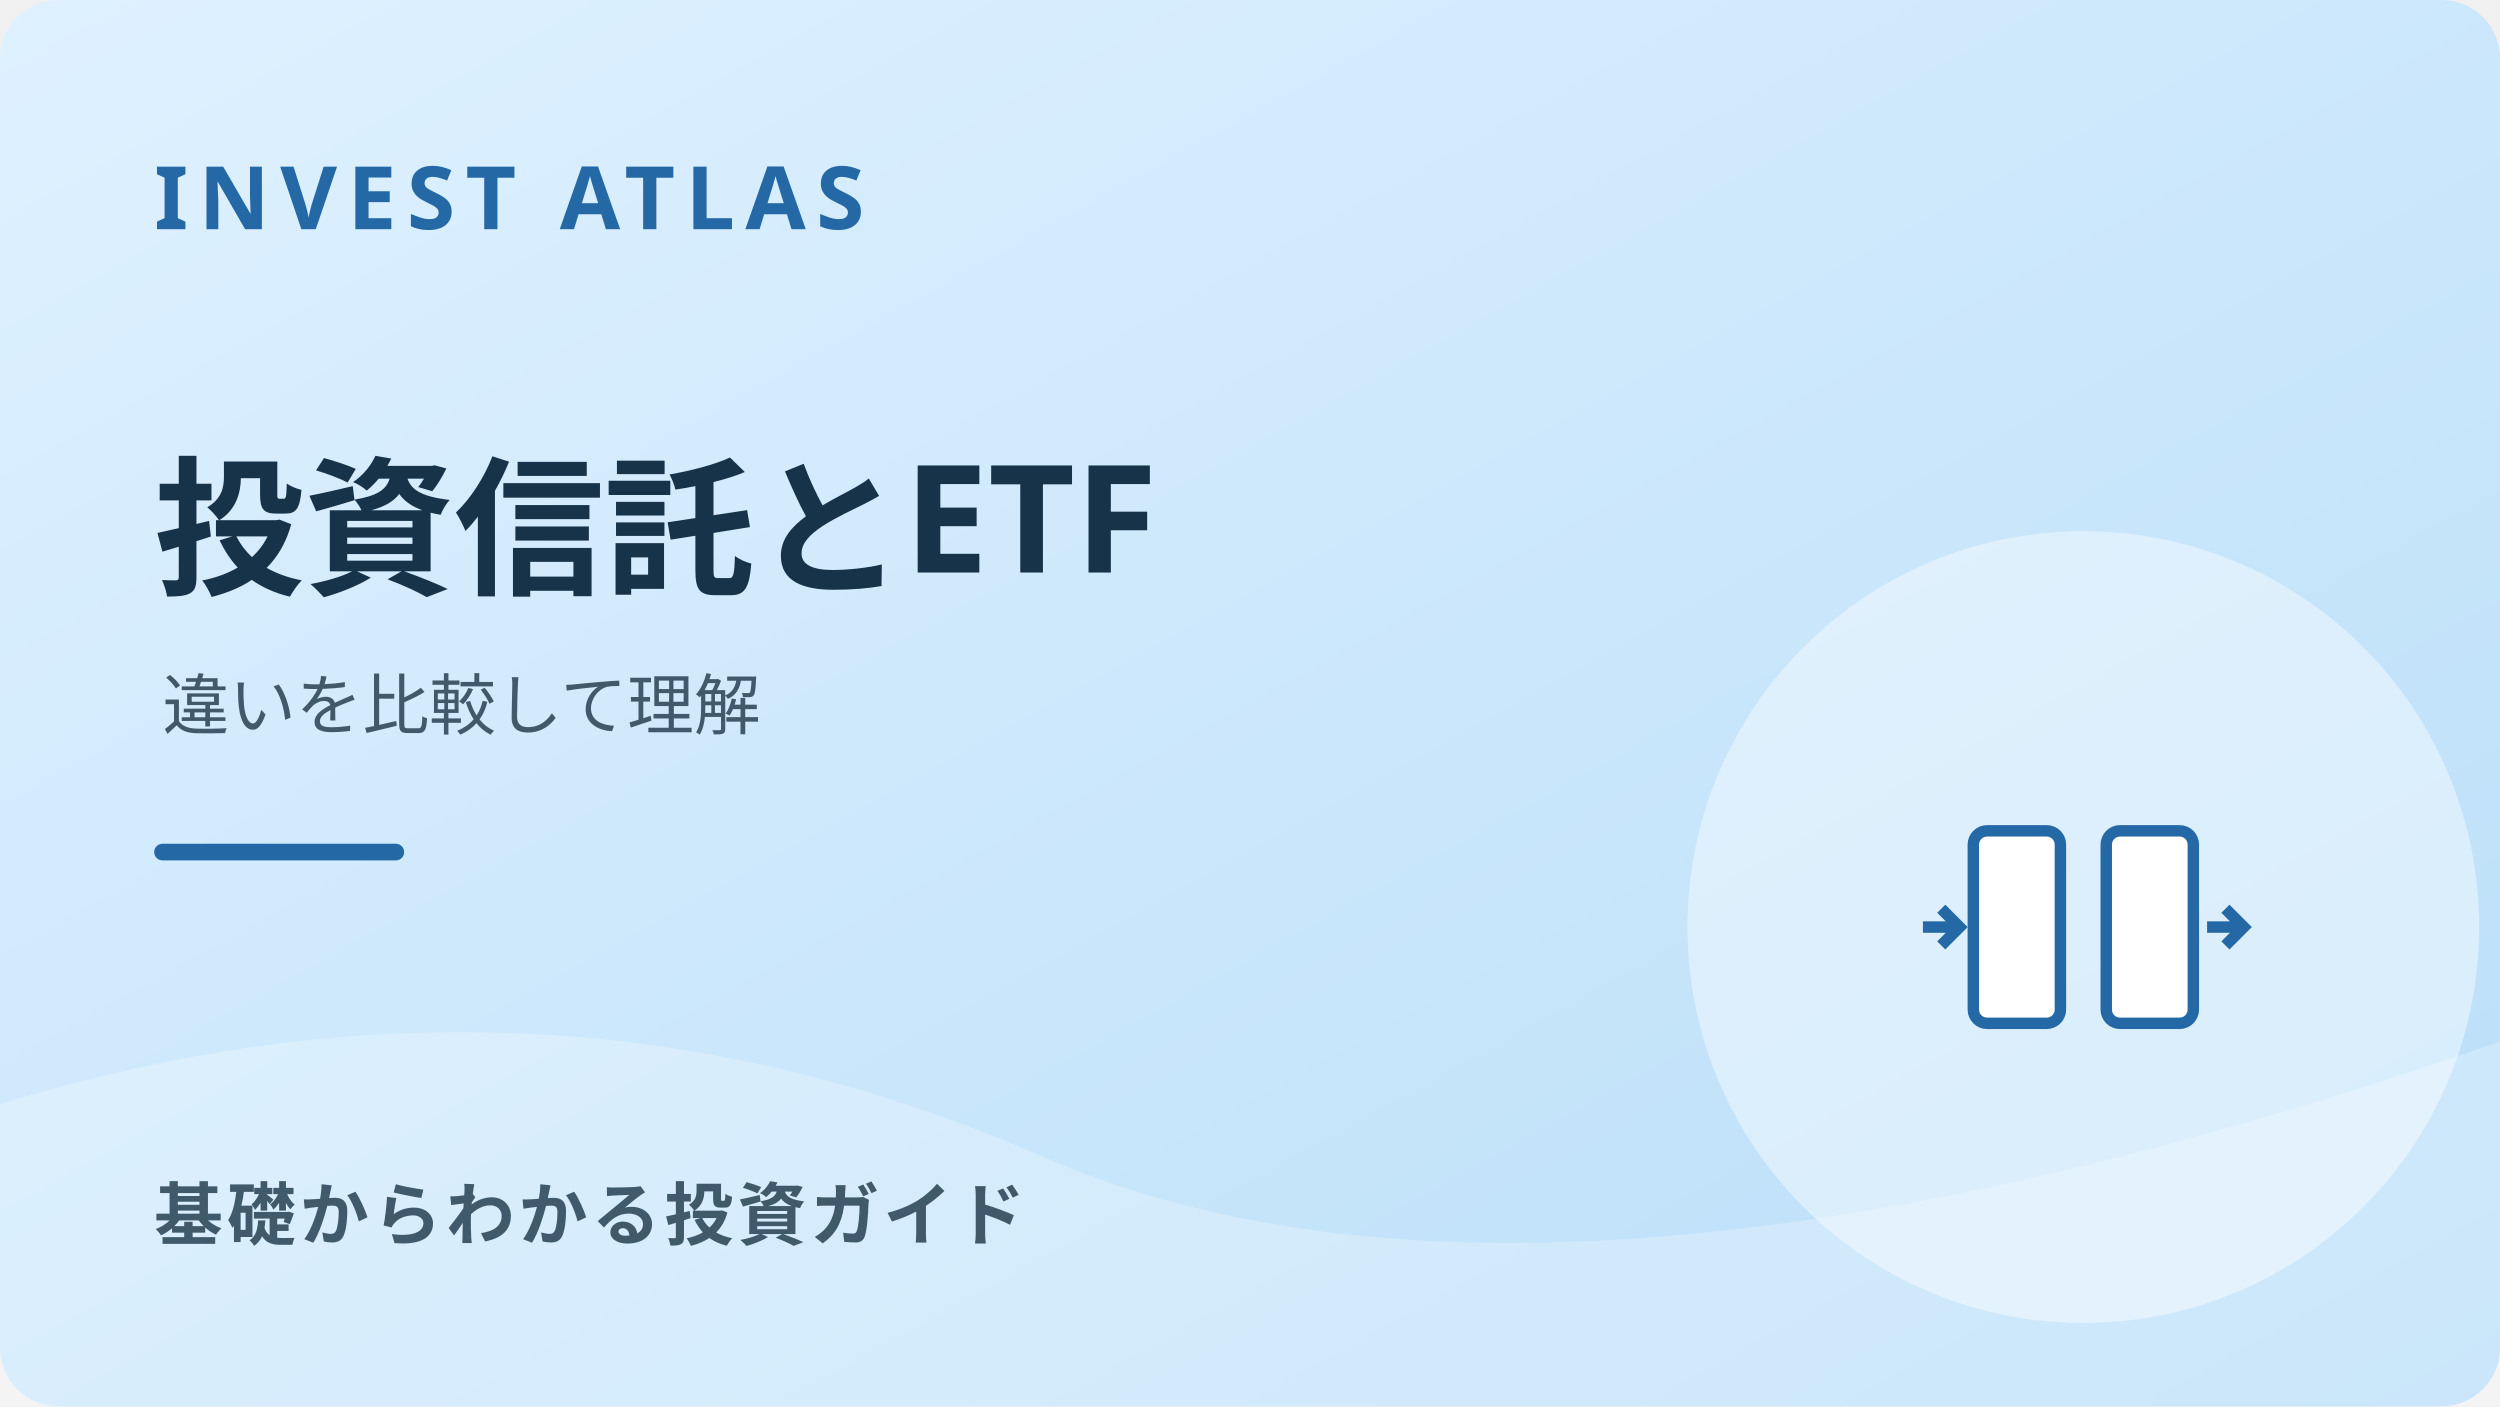
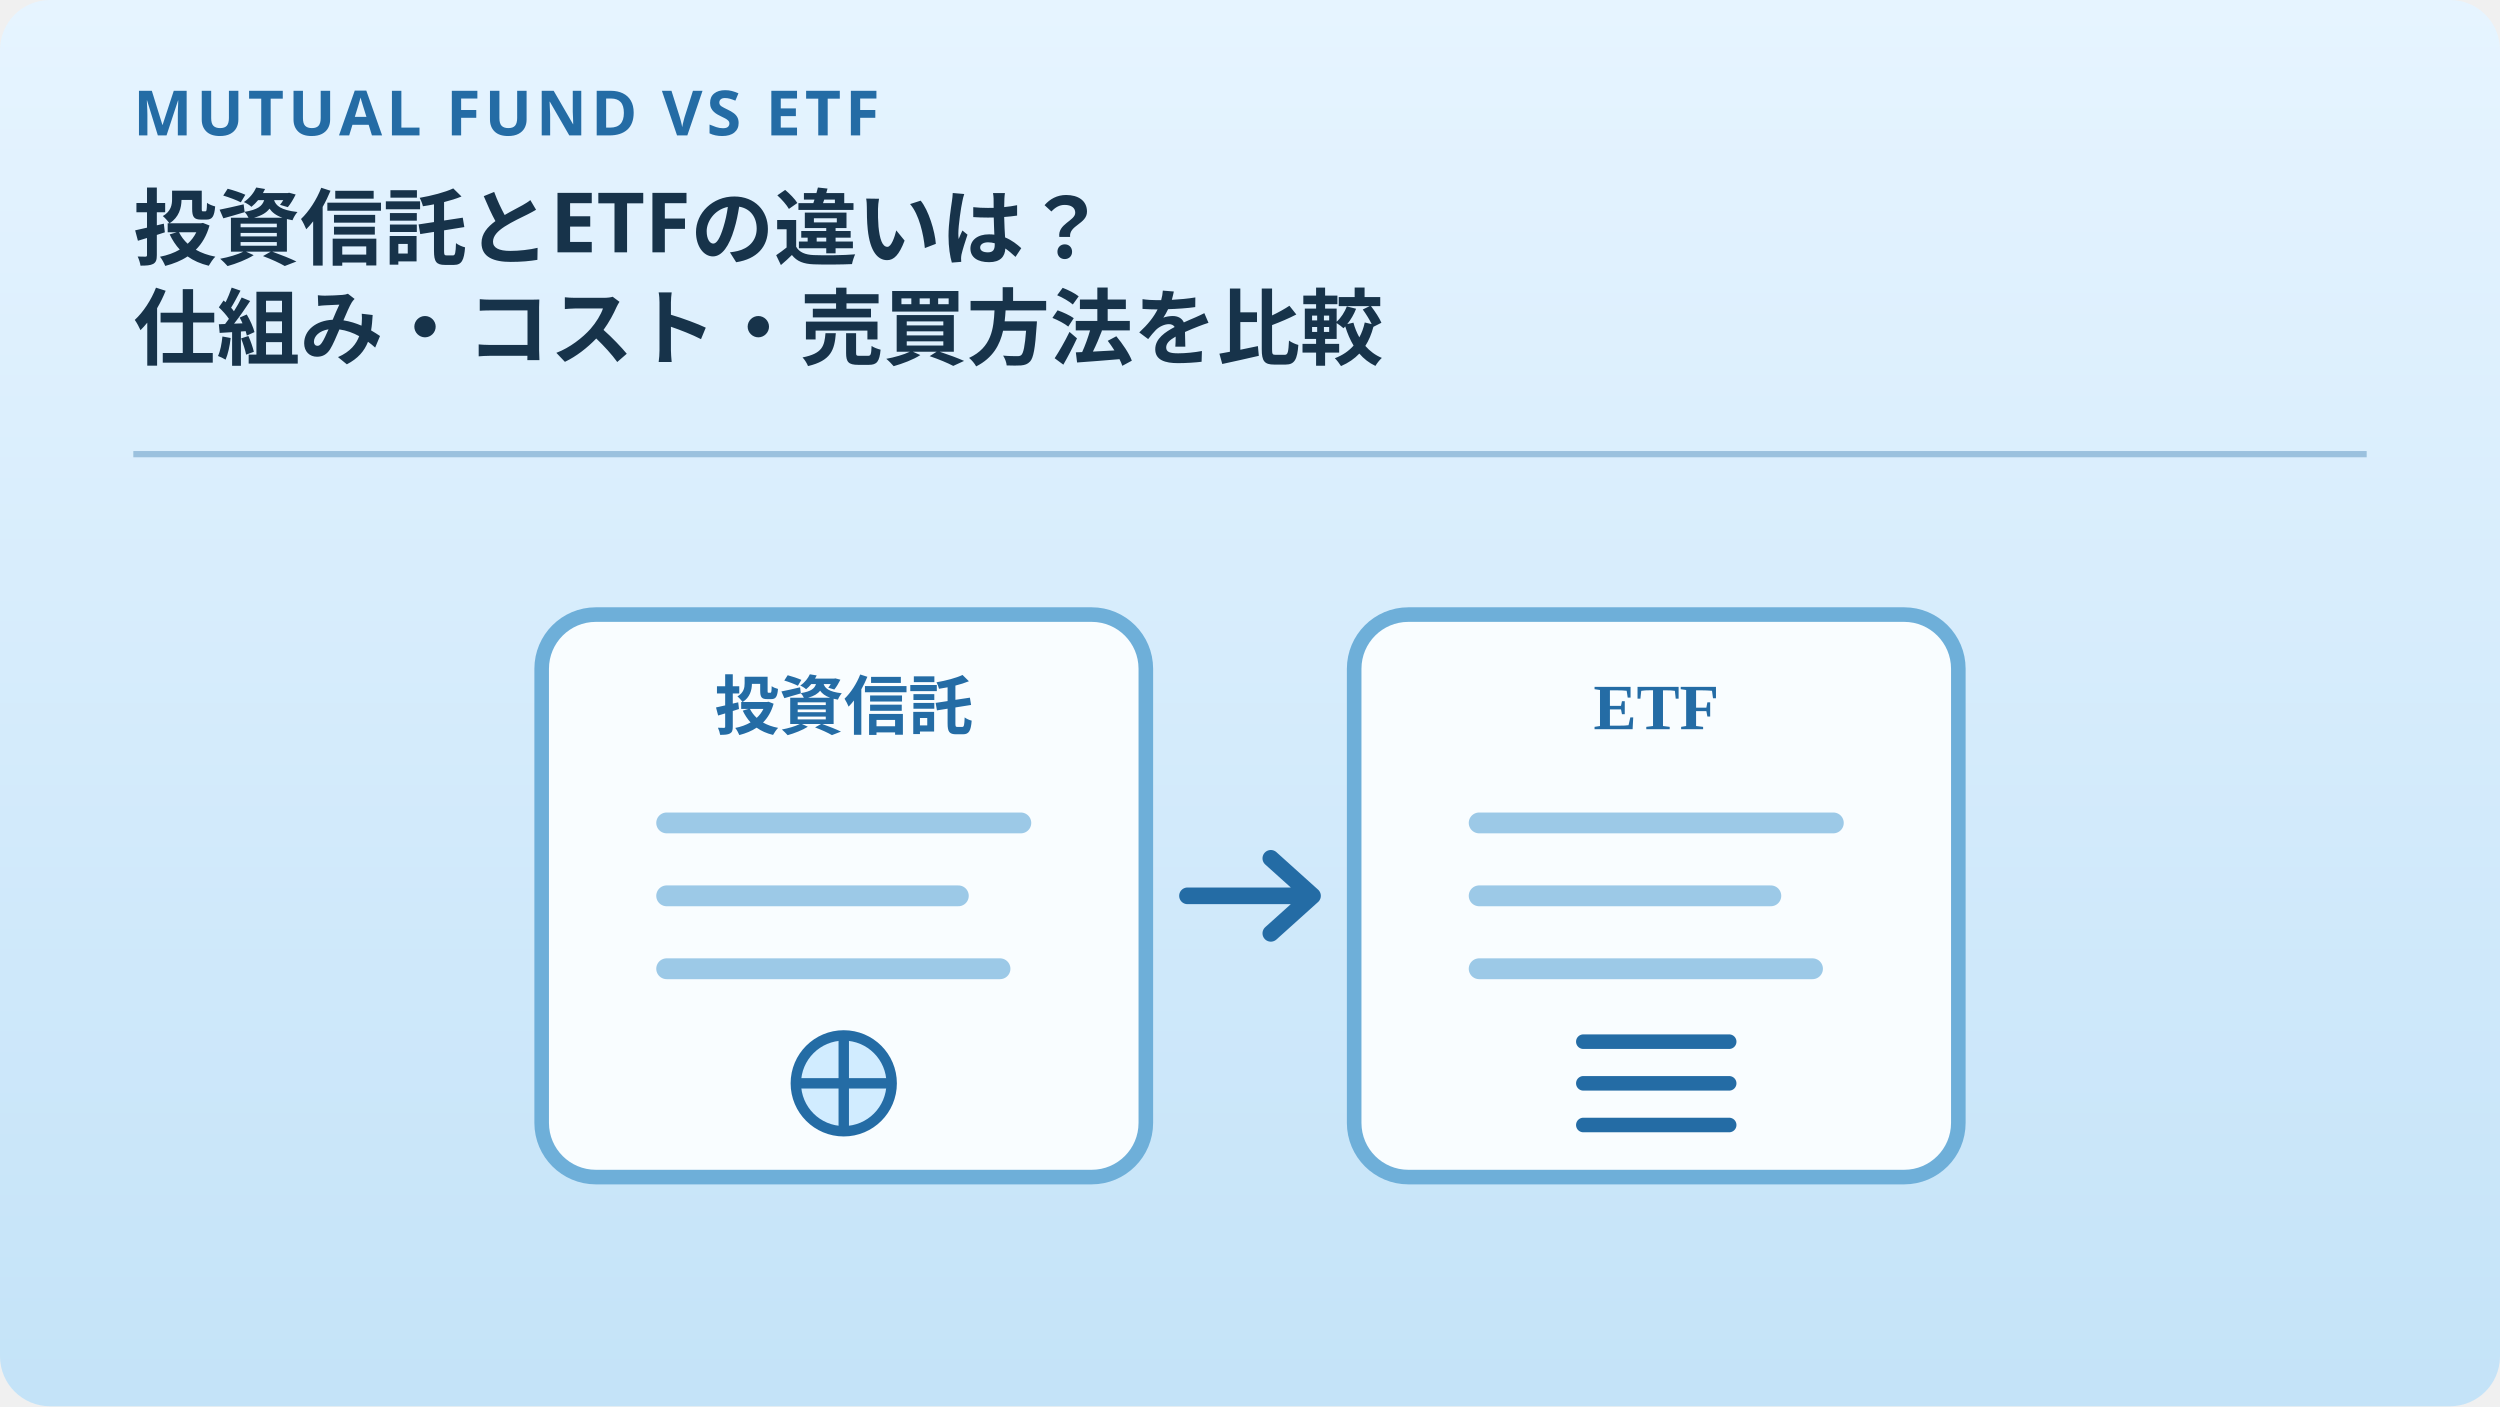
- <svg xmlns="http://www.w3.org/2000/svg" width="1200" height="675" viewBox="0 0 1200 675">
+ <svg xmlns="http://www.w3.org/2000/svg" width="1200" height="675" viewBox="0 0 1200 675" role="img" aria-label="投資信託とETFの違いは？仕組み・コスト・売買方法を比較">
  <defs>
-     <linearGradient id="g" x1="0" y1="0" x2="1" y2="1">
-       <stop stop-color="#dff1ff" />
-       <stop offset="1" stop-color="#b9def8" />
+     <linearGradient id="bg" x1="0" y1="0" x2="0" y2="1">
+       <stop stop-color="#e6f4ff" />
+       <stop offset="1" stop-color="#c4e3f8" />
    </linearGradient>
  </defs>
-   <rect width="1200" height="675" rx="28" fill="url(#g)" />
-   <circle cx="1000" cy="445" r="190" fill="#fff" opacity=".42" />
-   <path d="M0 530 Q260 450 500 555 T1200 500 V675 H0Z" fill="#fff" opacity=".25" />
-   <text x="74" y="110" font-family="system-ui,sans-serif" font-size="42" font-weight="800" letter-spacing="5" fill="#2469a5">INVEST ATLAS</text>
-   <text x="74" y="280" font-family="system-ui,sans-serif" font-size="72" font-weight="800" fill="#17334a">投資信託とETF</text>
-   <text x="78" y="350" font-family="system-ui,sans-serif" font-size="32" fill="#405a6b">違いを比較して理解</text>
-   <rect x="74" y="405" width="120" height="8" rx="4" fill="#2469a5" />
-   <g transform="translate(1000 445) scale(1.1)">
-     <rect x="-48" y="-42" width="38" height="84" rx="6" fill="#fff" stroke="#2469a5" stroke-width="5" />
-     <rect x="10" y="-42" width="38" height="84" rx="6" fill="#fff" stroke="#2469a5" stroke-width="5" />
-     <path d="M-70 0 H-54 M-62 -8 L-54 0 L-62 8 M54 0 H70 M62 -8 L70 0 L62 8" fill="none" stroke="#2469a5" stroke-width="5" />
+   <rect width="1200" height="675" rx="24" fill="url(#bg)" />
+   <text x="64" y="65" font-family="sans-serif" font-size="30" font-weight="700" letter-spacing="2" fill="#246ca5">MUTUAL FUND VS ETF</text>
+   <text x="64" y="124" font-family="sans-serif" font-size="40" font-weight="800" fill="#17334a">
+     <tspan x="64" dy="0">投資信託とETFの違いは？</tspan>
+     <tspan x="64" dy="48">仕組み・コスト・売買方法を比較</tspan>
+   </text>
+   <path d="M64 218H1136" stroke="#246ca5" stroke-opacity=".35" stroke-width="3" />
+   <g stroke-linejoin="round">
+     <rect x="260" y="295" width="290" height="270" rx="26" fill="#f9fdff" stroke="#6eafd9" stroke-width="7" />
+     <rect x="650" y="295" width="290" height="270" rx="26" fill="#f9fdff" stroke="#6eafd9" stroke-width="7" />
+     <text x="405" y="350" text-anchor="middle" font-size="31" font-weight="800" fill="#246ca5">投資信託</text>
+     <text x="795" y="350" text-anchor="middle" font-size="31" font-weight="800" fill="#246ca5">ETF</text>
+     <path d="M320 395h170M320 430h140M320 465h160" stroke="#9cc9e7" stroke-width="10" stroke-linecap="round" />
+     <path d="M710 395h170M710 430h140M710 465h160" stroke="#9cc9e7" stroke-width="10" stroke-linecap="round" />
+     <circle cx="405" cy="520" r="23" fill="#d1ecff" stroke="#246ca5" stroke-width="5" />
+     <path d="M380 520h50M405 495v50" stroke="#246ca5" stroke-width="5" />
+     <path d="M760 520h70M760 500h70M760 540h70" stroke="#246ca5" stroke-width="7" stroke-linecap="round" />
+     <path d="M570 430h60M610 412l20 18-20 18" fill="none" stroke="#246ca5" stroke-width="8" stroke-linecap="round" />
  </g>
-   <text x="74" y="595" font-family="system-ui,sans-serif" font-size="33" font-weight="700" letter-spacing="2" fill="#405a6b">基礎からわかる投資ガイド</text>
</svg>
